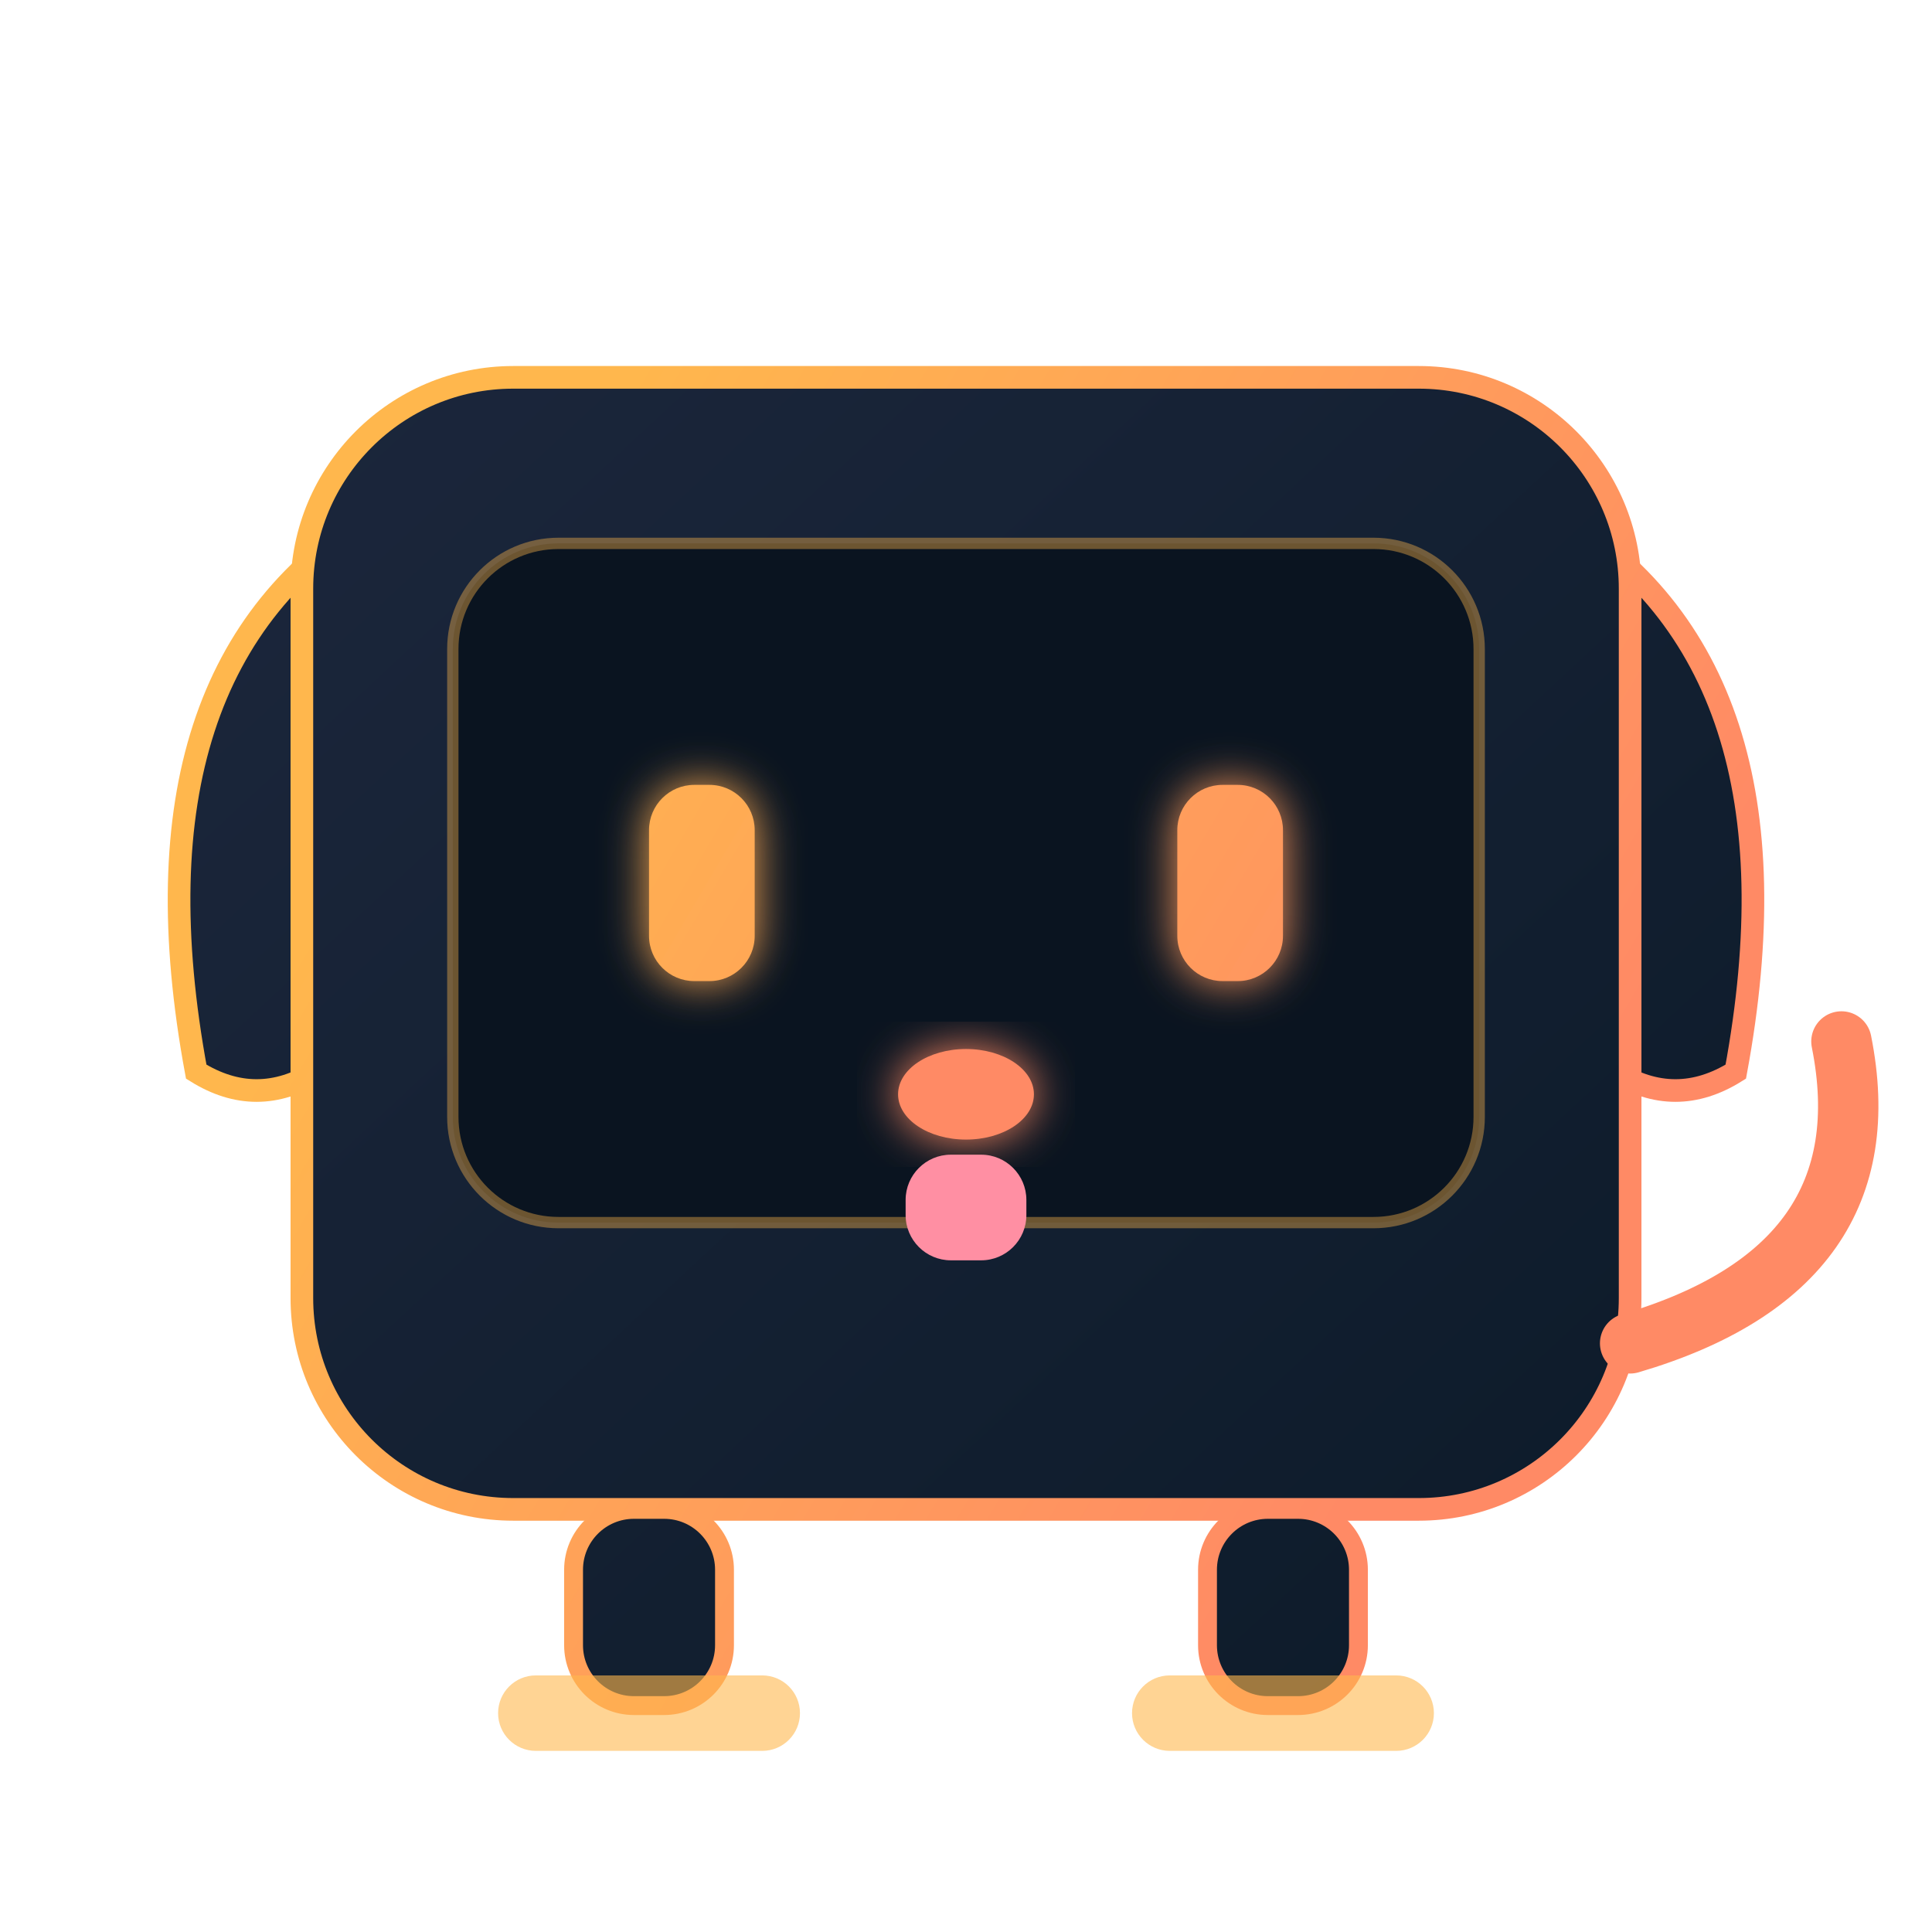
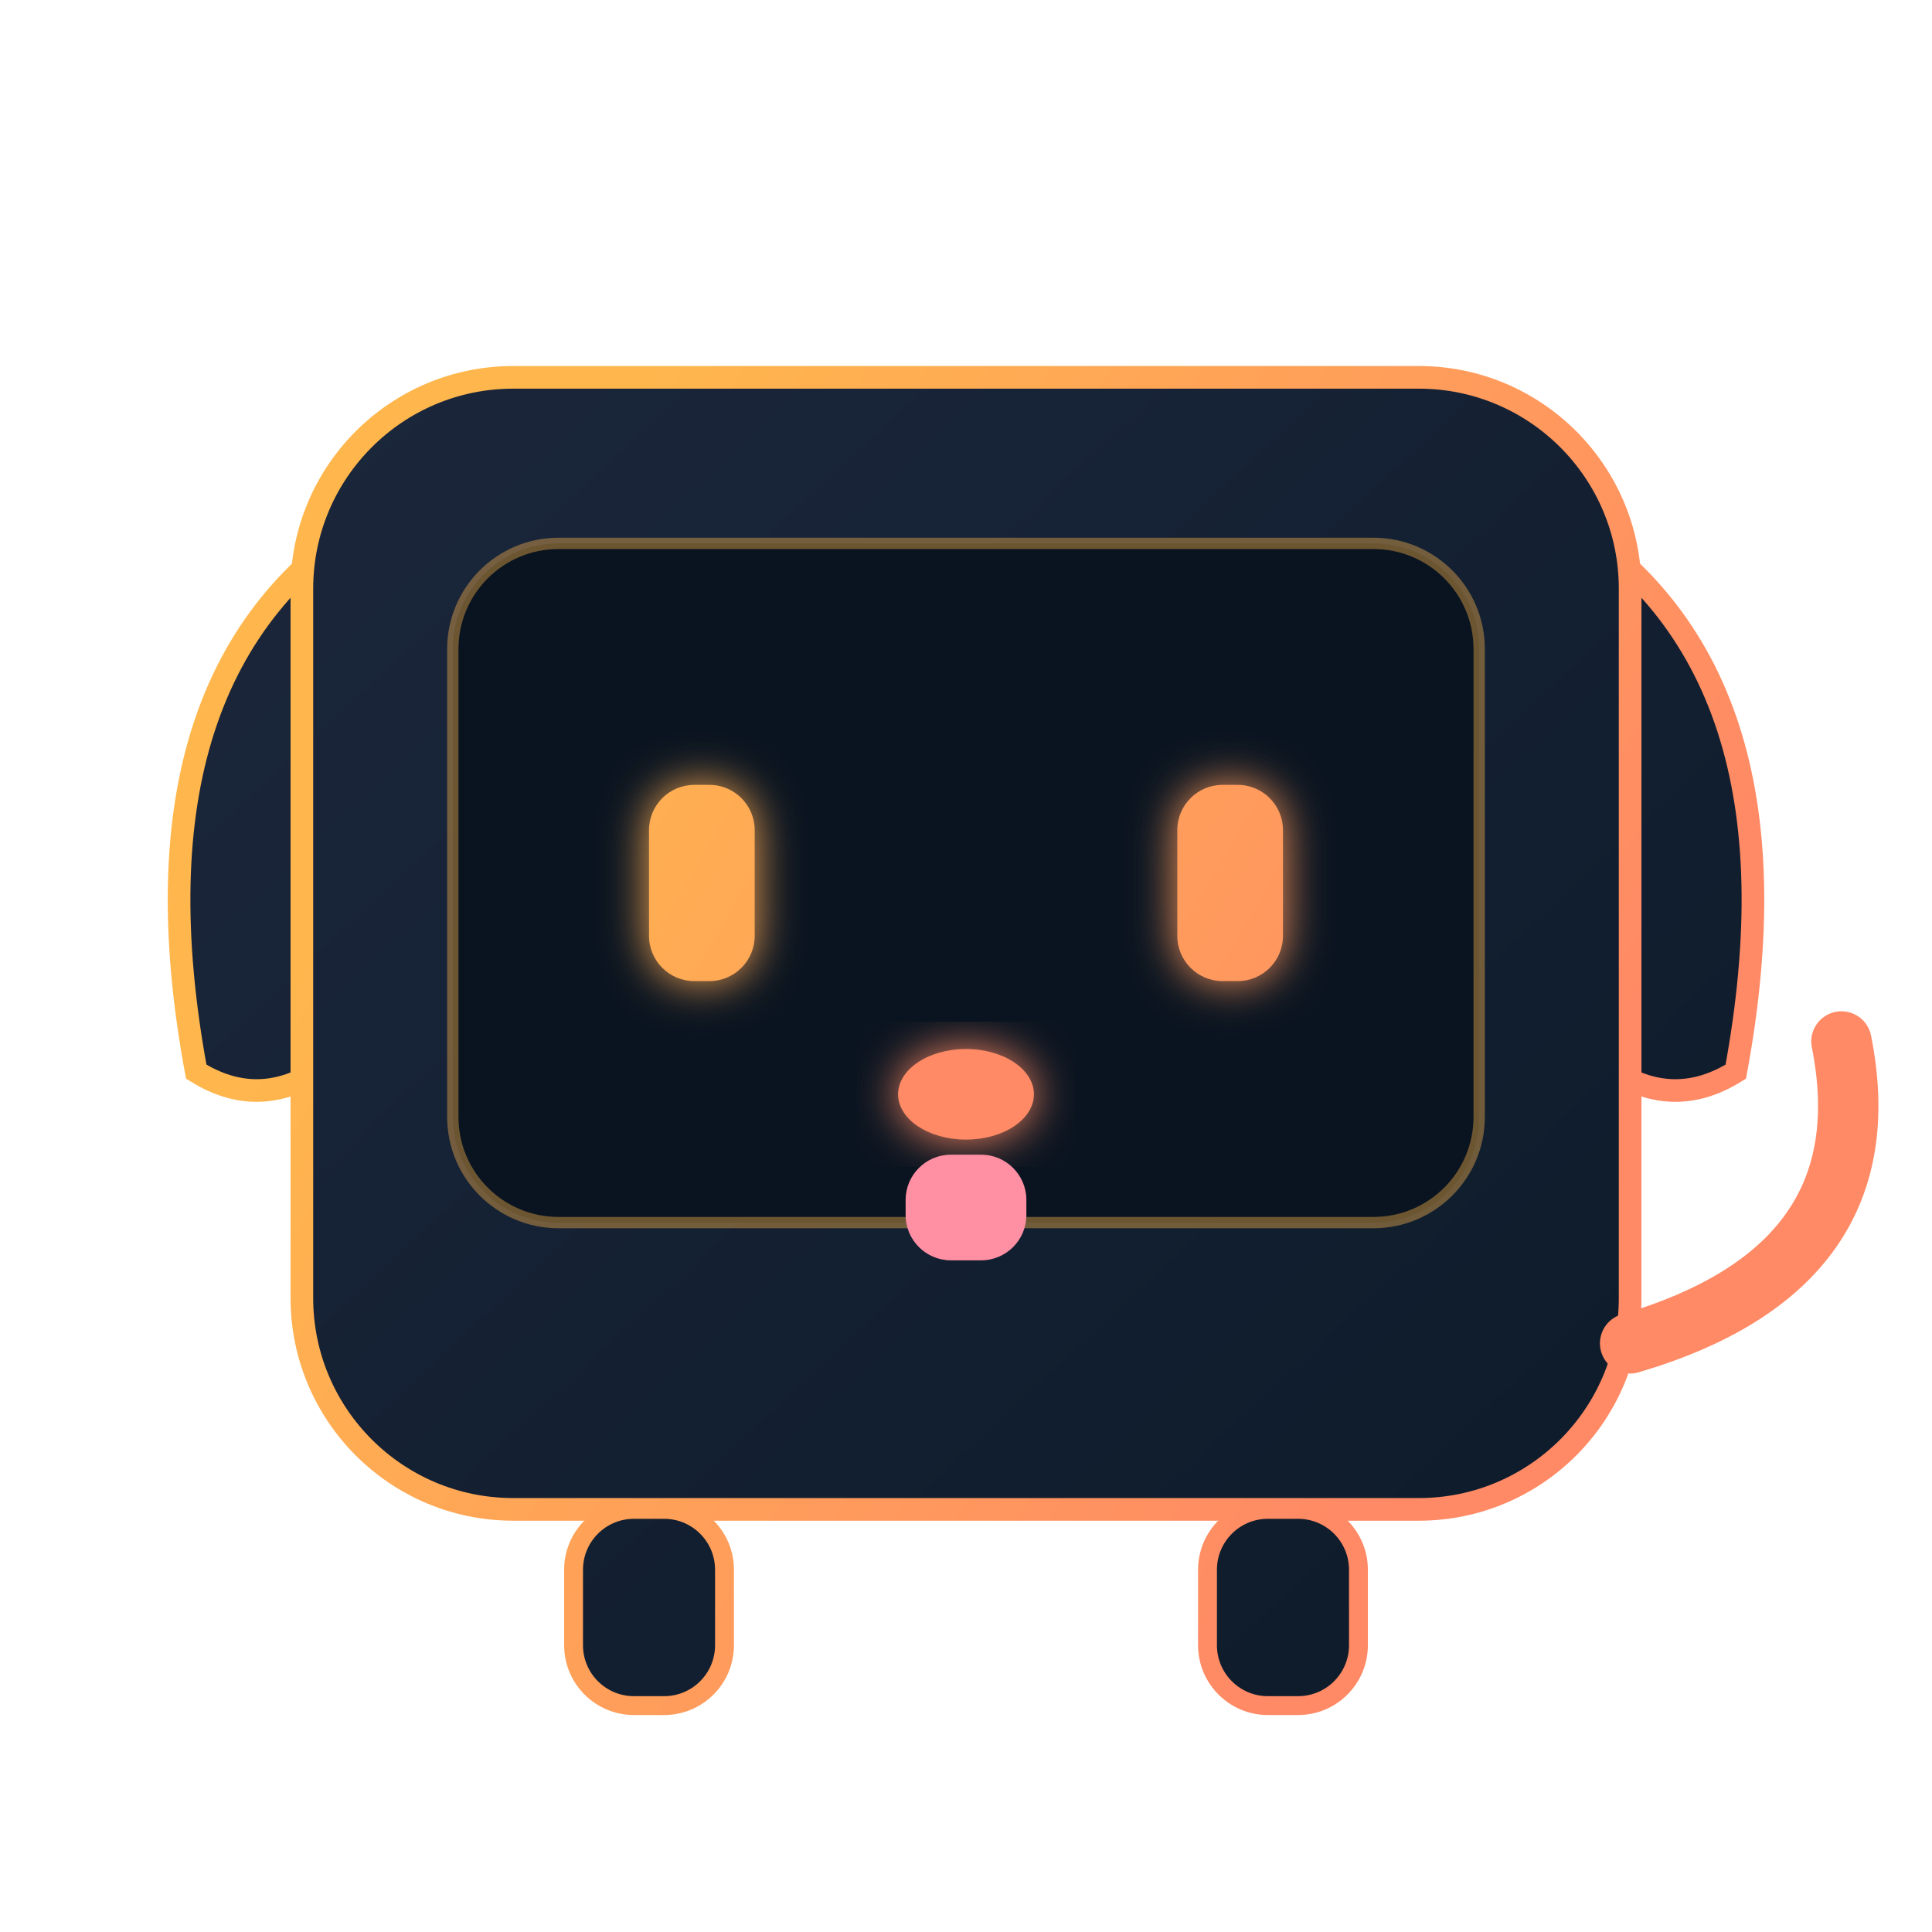
<svg xmlns="http://www.w3.org/2000/svg" width="256" height="256" viewBox="0 0 256 256" fill="none">
  <defs>
    <linearGradient id="bodyGrad" x1="48" y1="48" x2="208" y2="220" gradientUnits="userSpaceOnUse">
      <stop offset="0" stop-color="#1b263b" />
      <stop offset="1" stop-color="#0d1b2a" />
    </linearGradient>
    <linearGradient id="accentGrad" x1="60" y1="90" x2="196" y2="170" gradientUnits="userSpaceOnUse">
      <stop offset="0" stop-color="#ffb74d" />
      <stop offset="1" stop-color="#ff8a65" />
    </linearGradient>
    <filter id="glow" x="-30%" y="-30%" width="160%" height="160%">
      <feGaussianBlur stdDeviation="3" result="blur" />
      <feMerge>
        <feMergeNode in="blur" />
        <feMergeNode in="SourceGraphic" />
      </feMerge>
    </filter>
  </defs>
  <g id="pet-body-group">
    <path d="M50 68 Q16 88 26 142 Q42 152 58 122 Z" fill="url(#bodyGrad)" stroke="url(#accentGrad)" stroke-width="3" />
    <path d="M206 68 Q240 88 230 142 Q214 152 198 122 Z" fill="url(#bodyGrad)" stroke="url(#accentGrad)" stroke-width="3" />
    <rect x="40" y="50" width="176" height="150" rx="28" fill="url(#bodyGrad)" stroke="url(#accentGrad)" stroke-width="3" />
    <rect x="60" y="72" width="136" height="90" rx="14" fill="#0a1420" stroke="#ffb74d" stroke-opacity="0.4" stroke-width="1.5" />
    <g filter="url(#glow)">
      <rect x="86" y="104" width="14" height="26" rx="6" fill="url(#accentGrad)">
        <animate attributeName="height" values="26;2;26" keyTimes="0;0.5;1" dur="3.2s" repeatCount="indefinite" />
        <animate attributeName="y" values="104;117;104" keyTimes="0;0.5;1" dur="3.2s" repeatCount="indefinite" />
      </rect>
      <rect x="156" y="104" width="14" height="26" rx="6" fill="url(#accentGrad)">
        <animate attributeName="height" values="26;2;26" keyTimes="0;0.5;1" dur="3.2s" repeatCount="indefinite" />
        <animate attributeName="y" values="104;117;104" keyTimes="0;0.5;1" dur="3.2s" repeatCount="indefinite" />
      </rect>
    </g>
    <ellipse cx="128" cy="145" rx="9" ry="6" fill="#ff8a65" filter="url(#glow)" />
    <rect x="120" y="153" width="16" height="14" rx="6" fill="#ff8fa3" />
    <rect x="76" y="200" width="20" height="26" rx="8" fill="url(#bodyGrad)" stroke="url(#accentGrad)" stroke-width="2.5" />
    <rect x="160" y="200" width="20" height="26" rx="8" fill="url(#bodyGrad)" stroke="url(#accentGrad)" stroke-width="2.5" />
-     <rect x="66" y="222" width="40" height="10" rx="5" fill="#ffb74d" fill-opacity="0.6" />
-     <rect x="150" y="222" width="40" height="10" rx="5" fill="#ffb74d" fill-opacity="0.6" />
    <path d="M216 178 Q250 168 244 138" stroke="url(#accentGrad)" stroke-width="8" stroke-linecap="round" fill="none">
      <animateTransform attributeName="transform" type="rotate" values="0 216 178;18 216 178;0 216 178" dur="0.8s" repeatCount="indefinite" />
    </path>
  </g>
</svg>
